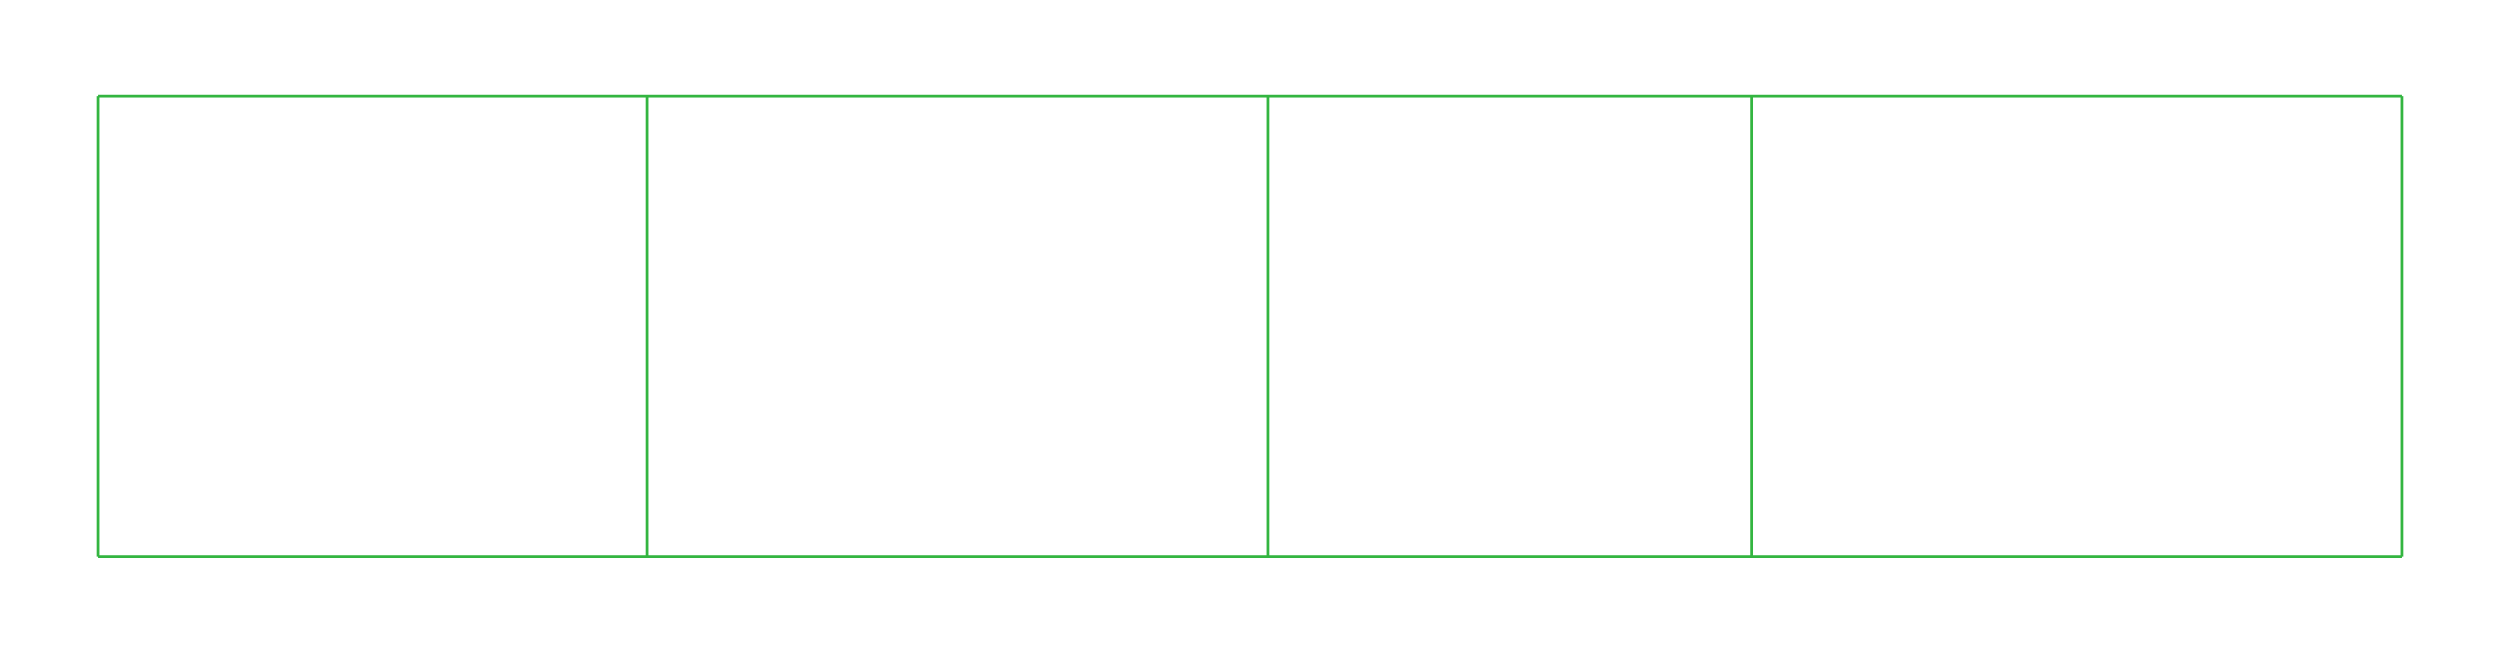
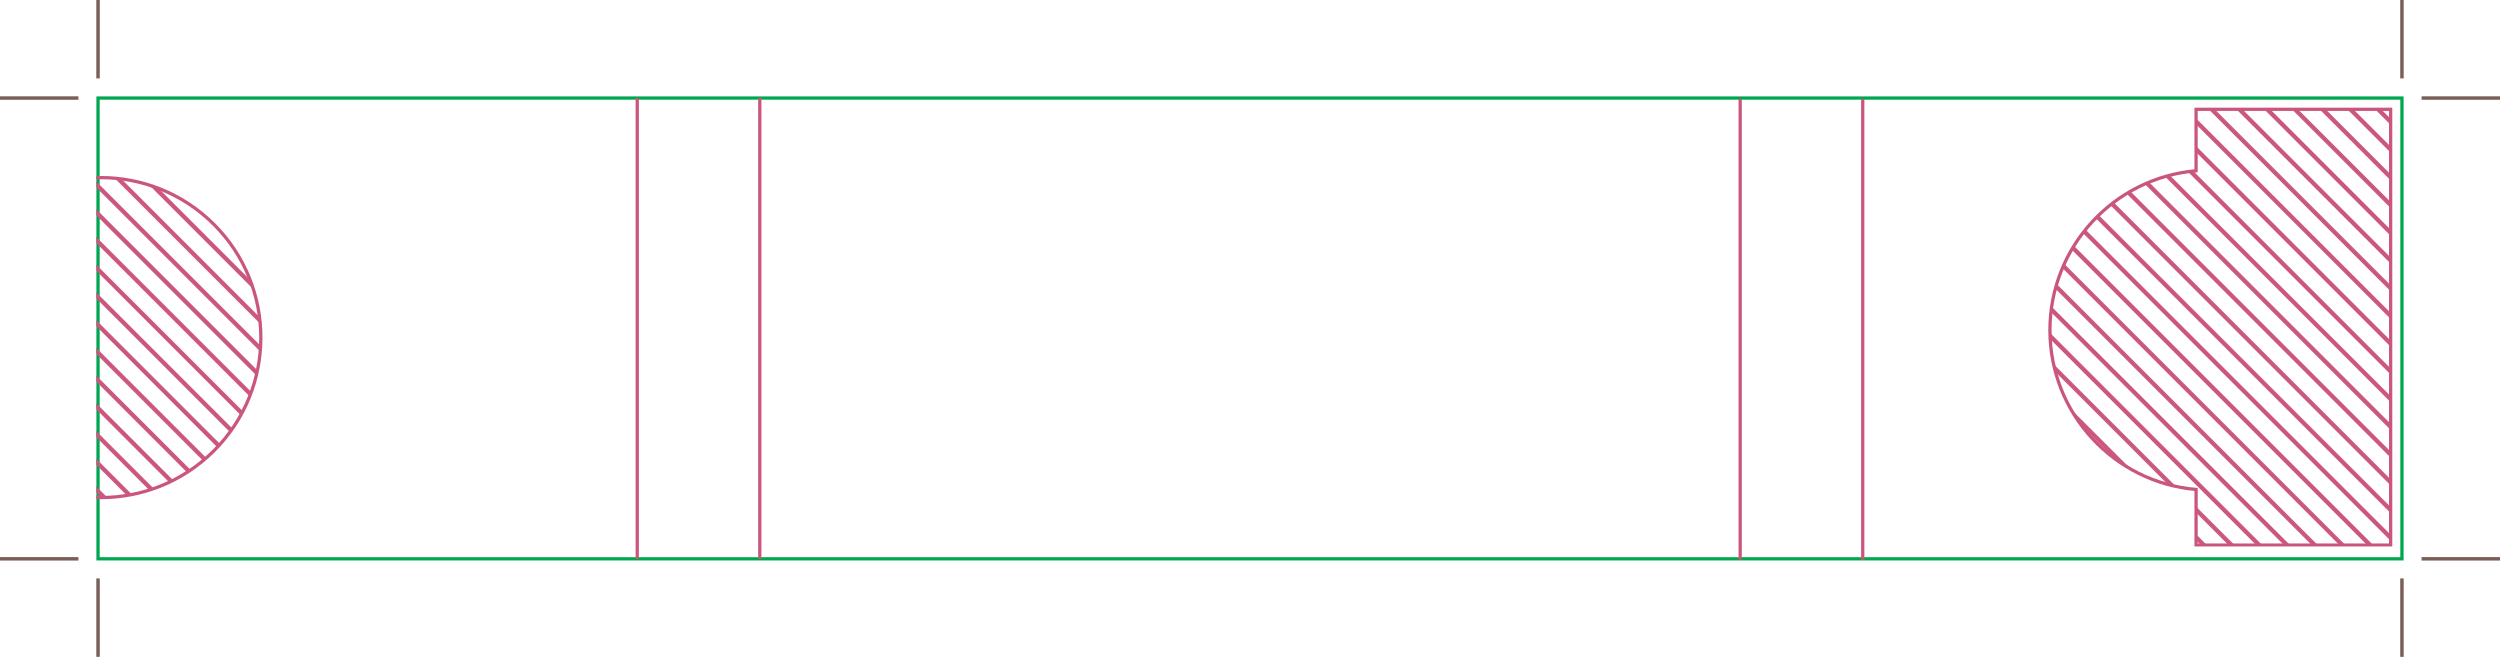
- <svg xmlns="http://www.w3.org/2000/svg" width="255.002mm" height="66.583mm" viewBox="0 0 722.84 188.74">
-   <g fill="none" stroke="rgb(20%, 71%, 25%)" stroke-width="0.8">
-     <line x1="28.35" y1="27.8" x2="28.35" y2="160.94" />
-     <line x1="187.09" y1="27.8" x2="187.09" y2="160.94" />
-     <line x1="366.61" y1="27.8" x2="366.61" y2="160.94" />
-     <line x1="506.46" y1="27.8" x2="506.46" y2="160.94" />
-     <line x1="694.49" y1="27.8" x2="694.49" y2="160.94" />
-     <line x1="28.35" y1="27.8" x2="694.49" y2="27.8" />
-     <line x1="28.35" y1="160.94" x2="694.49" y2="160.94" />
+ <svg xmlns="http://www.w3.org/2000/svg" xmlns:xlink="http://www.w3.org/1999/xlink" width="722.832pt" height="189.922pt" viewBox="0 0 722.832 189.922" version="1.1" id="svg717">
+   <defs id="defs137">
+     <clipPath id="clip-0">
+       <path clip-rule="nonzero" d="M 592,31 H 692 V 158 H 592 Z m 0,0" id="path101" />
+     </clipPath>
+     <clipPath id="clip-1">
+       <path clip-rule="nonzero" d="M 634.965,31.602 V 49.375 c -23.668,2.031 -42.254,21.875 -42.254,46.074 0,24.199 18.586,44.043 42.254,46.074 v 16.086 h 56.258 V 31.602 Z m 0,0" id="path102" />
+     </clipPath>
+     <clipPath id="clip-2">
+       <path clip-rule="nonzero" d="M 2,0 H 4 V 2 H 2 Z m 0,0" id="path103" />
+     </clipPath>
+     <clipPath id="clip-3">
+       <path clip-rule="nonzero" d="M 2,0 H 4 V 4 H 2 Z m 0,0" id="path104" />
+     </clipPath>
+     <clipPath id="clip-4">
+       <path clip-rule="nonzero" d="M 2,0 H 4 V 5 H 2 Z m 0,0" id="path105" />
+     </clipPath>
+     <clipPath id="clip-5">
+       <path clip-rule="nonzero" d="M 2,1 H 4 V 5 H 2 Z m 0,0" id="path106" />
+     </clipPath>
+     <clipPath id="clip-6">
+       <path clip-rule="nonzero" d="M 2,3 H 4 V 5 H 2 Z m 0,0" id="path107" />
+     </clipPath>
+     <clipPath id="clip-7">
+       <rect x="0" y="0" width="6" height="5" id="rect107" />
+     </clipPath>
+     <g id="source-4452" clip-path="url(#clip-7)">
+       <g clip-path="url(#clip-2)" id="g108">
+         <path fill-rule="nonzero" fill="#ca567d" fill-opacity="1" d="M 3.449,-16.359 H 2.551 V 1.355 h 0.898 z m 0,0" id="path108" />
+       </g>
+       <g clip-path="url(#clip-3)" id="g109">
+         <path fill-rule="nonzero" fill="#ca567d" fill-opacity="1" d="M 3.449,-13.859 H 2.551 V 3.855 h 0.898 z m 0,0" id="path109" />
+       </g>
+       <g clip-path="url(#clip-4)" id="g114">
+         <path fill-rule="nonzero" fill="#ca567d" fill-opacity="1" d="M 3.449,-11.359 H 2.551 V 6.355 h 0.898 z m 0,0" id="path110" />
+         <path fill-rule="nonzero" fill="#ca567d" fill-opacity="1" d="M 3.449,-8.859 H 2.551 V 8.855 h 0.898 z m 0,0" id="path111" />
+         <path fill-rule="nonzero" fill="#ca567d" fill-opacity="1" d="M 3.449,-6.359 H 2.551 v 17.715 h 0.898 z m 0,0" id="path112" />
+         <path fill-rule="nonzero" fill="#ca567d" fill-opacity="1" d="M 3.449,-3.859 H 2.551 v 17.715 h 0.898 z m 0,0" id="path113" />
+         <path fill-rule="nonzero" fill="#ca567d" fill-opacity="1" d="M 3.449,-1.359 H 2.551 v 17.715 h 0.898 z m 0,0" id="path114" />
+       </g>
+       <g clip-path="url(#clip-5)" id="g115">
+         <path fill-rule="nonzero" fill="#ca567d" fill-opacity="1" d="M 3.449,1.141 H 2.551 v 17.719 h 0.898 z m 0,0" id="path115" />
+       </g>
+       <g clip-path="url(#clip-6)" id="g116">
+         <path fill-rule="nonzero" fill="#ca567d" fill-opacity="1" d="M 3.449,3.641 H 2.551 v 17.715 h 0.898 z m 0,0" id="path116" />
+       </g>
+     </g>
+     <pattern id="pattern-0" patternUnits="userSpaceOnUse" x="0" y="0" width="6" height="5" viewBox="0 0 6 5" patternTransform="matrix(0.668132, -0.668132, -0.565721, -0.565721, -1.044367, 188.8197)">
+       <use xlink:href="#source-4452" id="use116" />
+     </pattern>
+     <clipPath id="clip-8">
+       <path clip-rule="nonzero" d="M 27.84,51 H 76 v 93 H 27.84 Z m 0,0" id="path117" />
+     </clipPath>
+     <clipPath id="clip-9">
+       <path clip-rule="nonzero" d="m 61.875,64.898 c 18.066,18.062 18.066,47.352 0,65.418 -18.066,18.062 -47.355,18.062 -65.418,0 -18.066,-18.066 -18.066,-47.355 0,-65.418 18.062,-18.066 47.352,-18.066 65.418,0" id="path118" />
+     </clipPath>
+     <clipPath id="clip-10">
+       <path clip-rule="nonzero" d="M 2,0 H 4 V 2 H 2 Z m 0,0" id="path119" />
+     </clipPath>
+     <clipPath id="clip-11">
+       <path clip-rule="nonzero" d="M 2,0 H 4 V 4 H 2 Z m 0,0" id="path120" />
+     </clipPath>
+     <clipPath id="clip-12">
+       <path clip-rule="nonzero" d="M 2,0 H 4 V 5 H 2 Z m 0,0" id="path121" />
+     </clipPath>
+     <clipPath id="clip-13">
+       <path clip-rule="nonzero" d="M 2,1 H 4 V 5 H 2 Z m 0,0" id="path122" />
+     </clipPath>
+     <clipPath id="clip-14">
+       <path clip-rule="nonzero" d="M 2,3 H 4 V 5 H 2 Z m 0,0" id="path123" />
+     </clipPath>
+     <clipPath id="clip-15">
+       <rect x="0" y="0" width="6" height="5" id="rect123" />
+     </clipPath>
+     <g id="source-4455" clip-path="url(#clip-15)">
+       <g clip-path="url(#clip-10)" id="g124">
+         <path fill-rule="nonzero" fill="#ca567d" fill-opacity="1" d="M 3.449,-16.359 H 2.551 V 1.355 h 0.898 z m 0,0" id="path124" />
+       </g>
+       <g clip-path="url(#clip-11)" id="g125">
+         <path fill-rule="nonzero" fill="#ca567d" fill-opacity="1" d="M 3.449,-13.859 H 2.551 V 3.855 h 0.898 z m 0,0" id="path125" />
+       </g>
+       <g clip-path="url(#clip-12)" id="g130">
+         <path fill-rule="nonzero" fill="#ca567d" fill-opacity="1" d="M 3.449,-11.359 H 2.551 V 6.355 h 0.898 z m 0,0" id="path126" />
+         <path fill-rule="nonzero" fill="#ca567d" fill-opacity="1" d="M 3.449,-8.859 H 2.551 V 8.855 h 0.898 z m 0,0" id="path127" />
+         <path fill-rule="nonzero" fill="#ca567d" fill-opacity="1" d="M 3.449,-6.359 H 2.551 v 17.715 h 0.898 z m 0,0" id="path128" />
+         <path fill-rule="nonzero" fill="#ca567d" fill-opacity="1" d="M 3.449,-3.859 H 2.551 v 17.715 h 0.898 z m 0,0" id="path129" />
+         <path fill-rule="nonzero" fill="#ca567d" fill-opacity="1" d="M 3.449,-1.359 H 2.551 v 17.715 h 0.898 z m 0,0" id="path130" />
+       </g>
+       <g clip-path="url(#clip-13)" id="g131">
+         <path fill-rule="nonzero" fill="#ca567d" fill-opacity="1" d="M 3.449,1.141 H 2.551 v 17.719 h 0.898 z m 0,0" id="path131" />
+       </g>
+       <g clip-path="url(#clip-14)" id="g132">
+         <path fill-rule="nonzero" fill="#ca567d" fill-opacity="1" d="M 3.449,3.641 H 2.551 v 17.715 h 0.898 z m 0,0" id="path132" />
+       </g>
+     </g>
+     <pattern id="pattern-1" patternUnits="userSpaceOnUse" x="0" y="0" width="6" height="5" viewBox="0 0 6 5" patternTransform="matrix(0.668132, -0.668132, -0.565721, -0.565721, -1.044367, 188.8197)">
+       <use xlink:href="#source-4455" id="use132" />
+     </pattern>
+     <clipPath id="clip-16">
+       <path clip-rule="nonzero" d="M 27.84,37 H 89 V 154.324 H 27.84 Z m 0,0" id="path133" />
+     </clipPath>
+   </defs>
+   <path fill="none" stroke-width="0.945" stroke-linecap="butt" stroke-linejoin="miter" stroke="#00a650" stroke-opacity="1" stroke-miterlimit="10" d="M 28.344,28.348 H 694.484 V 161.574 H 28.344 Z m 0,0" id="path138" />
+   <g id="layer1" transform="translate(-0.0078125)">
+     <path fill="none" stroke-width="0.945" stroke-linecap="butt" stroke-linejoin="miter" stroke="#ca567d" stroke-opacity="1" stroke-miterlimit="10" d="M 8.375e-4,-0.002 V -133.228" transform="matrix(1,0,0,-1,538.5851,28.5998)" id="path143" />
+     <path fill="none" stroke-width="0.945" stroke-linecap="butt" stroke-linejoin="miter" stroke="#ca567d" stroke-opacity="1" stroke-miterlimit="10" d="M 2.4375e-4,-0.002 V -133.228" transform="matrix(1,0,0,-1,503.1521,28.5998)" id="path144" />
+     <path fill="none" stroke-width="0.945" stroke-linecap="butt" stroke-linejoin="miter" stroke="#ca567d" stroke-opacity="1" stroke-miterlimit="10" d="M 0,-0.002 V -133.228" transform="matrix(1,0,0,-1,219.6875,28.346)" id="path141" />
+     <path fill="none" stroke-width="0.945" stroke-linecap="butt" stroke-linejoin="miter" stroke="#ca567d" stroke-opacity="1" stroke-miterlimit="10" d="M -4.9375e-4,-0.002 V -133.228" transform="matrix(1,0,0,-1,184.2544,28.346)" id="path142" />
+   </g>
+   <g id="layer2" transform="translate(-0.0078125)">
+     <g id="layer3">
+       <path fill="none" stroke-width="1" stroke-linecap="butt" stroke-linejoin="miter" stroke="#795f57" stroke-opacity="1" stroke-miterlimit="10" d="M 0.002,-0.002 H -22.67" transform="matrix(1,0,0,-1,22.6818,28.346)" id="path154" />
+       <path fill="none" stroke-width="1" stroke-linecap="butt" stroke-linejoin="miter" stroke="#795f57" stroke-opacity="1" stroke-miterlimit="10" d="M -3.375e-4,0 V -22.676" transform="matrix(1,0,0,-1,28.3519,0)" id="path153" />
+       <path fill="none" stroke-width="1" stroke-linecap="butt" stroke-linejoin="miter" stroke="#795f57" stroke-opacity="1" stroke-miterlimit="10" d="M -0.001,1.1875e-4 V 22.668" transform="matrix(1,0,0,-1,694.4936,22.6759)" id="path148" />
+       <path fill="none" stroke-width="1" stroke-linecap="butt" stroke-linejoin="miter" stroke="#795f57" stroke-opacity="1" stroke-miterlimit="10" d="M 2.4375e-4,-0.002 H -22.676" transform="matrix(1,0,0,-1,722.8396,28.346)" id="path147" />
+     </g>
+     <g id="layer5">
+       <path fill="none" stroke-width="1" stroke-linecap="butt" stroke-linejoin="miter" stroke="#795f57" stroke-opacity="1" stroke-miterlimit="10" d="M -0.001,-0.002 V 22.678" transform="matrix(1,0,0,-1,694.4936,189.9201)" id="path149" />
+       <path fill="none" stroke-width="1" stroke-linecap="butt" stroke-linejoin="miter" stroke="#795f57" stroke-opacity="1" stroke-miterlimit="10" d="M 4.625e-4,-1.1875e-4 H 22.668" transform="matrix(1,0,0,-1,700.1636,161.5741)" id="path150" />
+       <path fill="none" stroke-width="1" stroke-linecap="butt" stroke-linejoin="miter" stroke="#795f57" stroke-opacity="1" stroke-miterlimit="10" d="M -3.375e-4,-0.002 V -22.67" transform="matrix(1,0,0,-1,28.3519,167.2442)" id="path152" />
+       <path fill="none" stroke-width="1" stroke-linecap="butt" stroke-linejoin="miter" stroke="#795f57" stroke-opacity="1" stroke-miterlimit="10" d="M 0.002,-1.1875e-4 H 22.678" transform="matrix(1,0,0,-1,0.0059,161.5741)" id="path151" />
+     </g>
+   </g>
+   <g id="layer6" style="display:inline" transform="translate(-0.0078125)">
+     <g clip-path="url(#clip-16)" id="g147">
+       <path fill="none" stroke-width="0.945" stroke-linecap="butt" stroke-linejoin="miter" stroke="#ca567d" stroke-opacity="1" stroke-miterlimit="10" d="m -3e-4,-0.002 c 18.066,-18.063 18.066,-47.352 0,-65.418 -18.066,-18.062 -47.355,-18.062 -65.418,0 -18.066,18.066 -18.066,47.355 0,65.418 18.062,18.066 47.352,18.066 65.418,0 z m 0,0" transform="matrix(1,0,0,-1,61.8753,64.8967)" id="path146" />
+       <g clip-path="url(#clip-8)" id="g146">
+         <g clip-path="url(#clip-9)" id="g145" style="display:inline">
+           <path fill-rule="nonzero" fill="url(#pattern-1)" d="M 27.84,148.379 H 79.941 V 46.832 H 27.84 Z m 0,0" id="path145" />
+         </g>
+       </g>
+     </g>
+     <g clip-path="url(#clip-0)" id="g140" style="display:inline">
+       <g clip-path="url(#clip-1)" id="g139">
+         <path fill-rule="nonzero" fill="url(#pattern-0)" d="m 592.711,157.609 h 98.512 V 31.602 h -98.512 z m 0,0" id="path139" />
+       </g>
+       <path fill="none" stroke-width="0.945" stroke-linecap="butt" stroke-linejoin="miter" stroke="#ca567d" stroke-opacity="1" stroke-miterlimit="10" d="M -0.002,-0.001 V -17.774 C -23.67,-19.806 -42.255,-39.65 -42.255,-63.849 c 0,-24.199 18.586,-44.043 42.254,-46.074 v -16.086 H 56.256 V -0.001 Z m 0,0" transform="matrix(1,0,0,-1,634.9664,31.6005)" id="path140" style="display:inline" />
+     </g>
  </g>
</svg>
